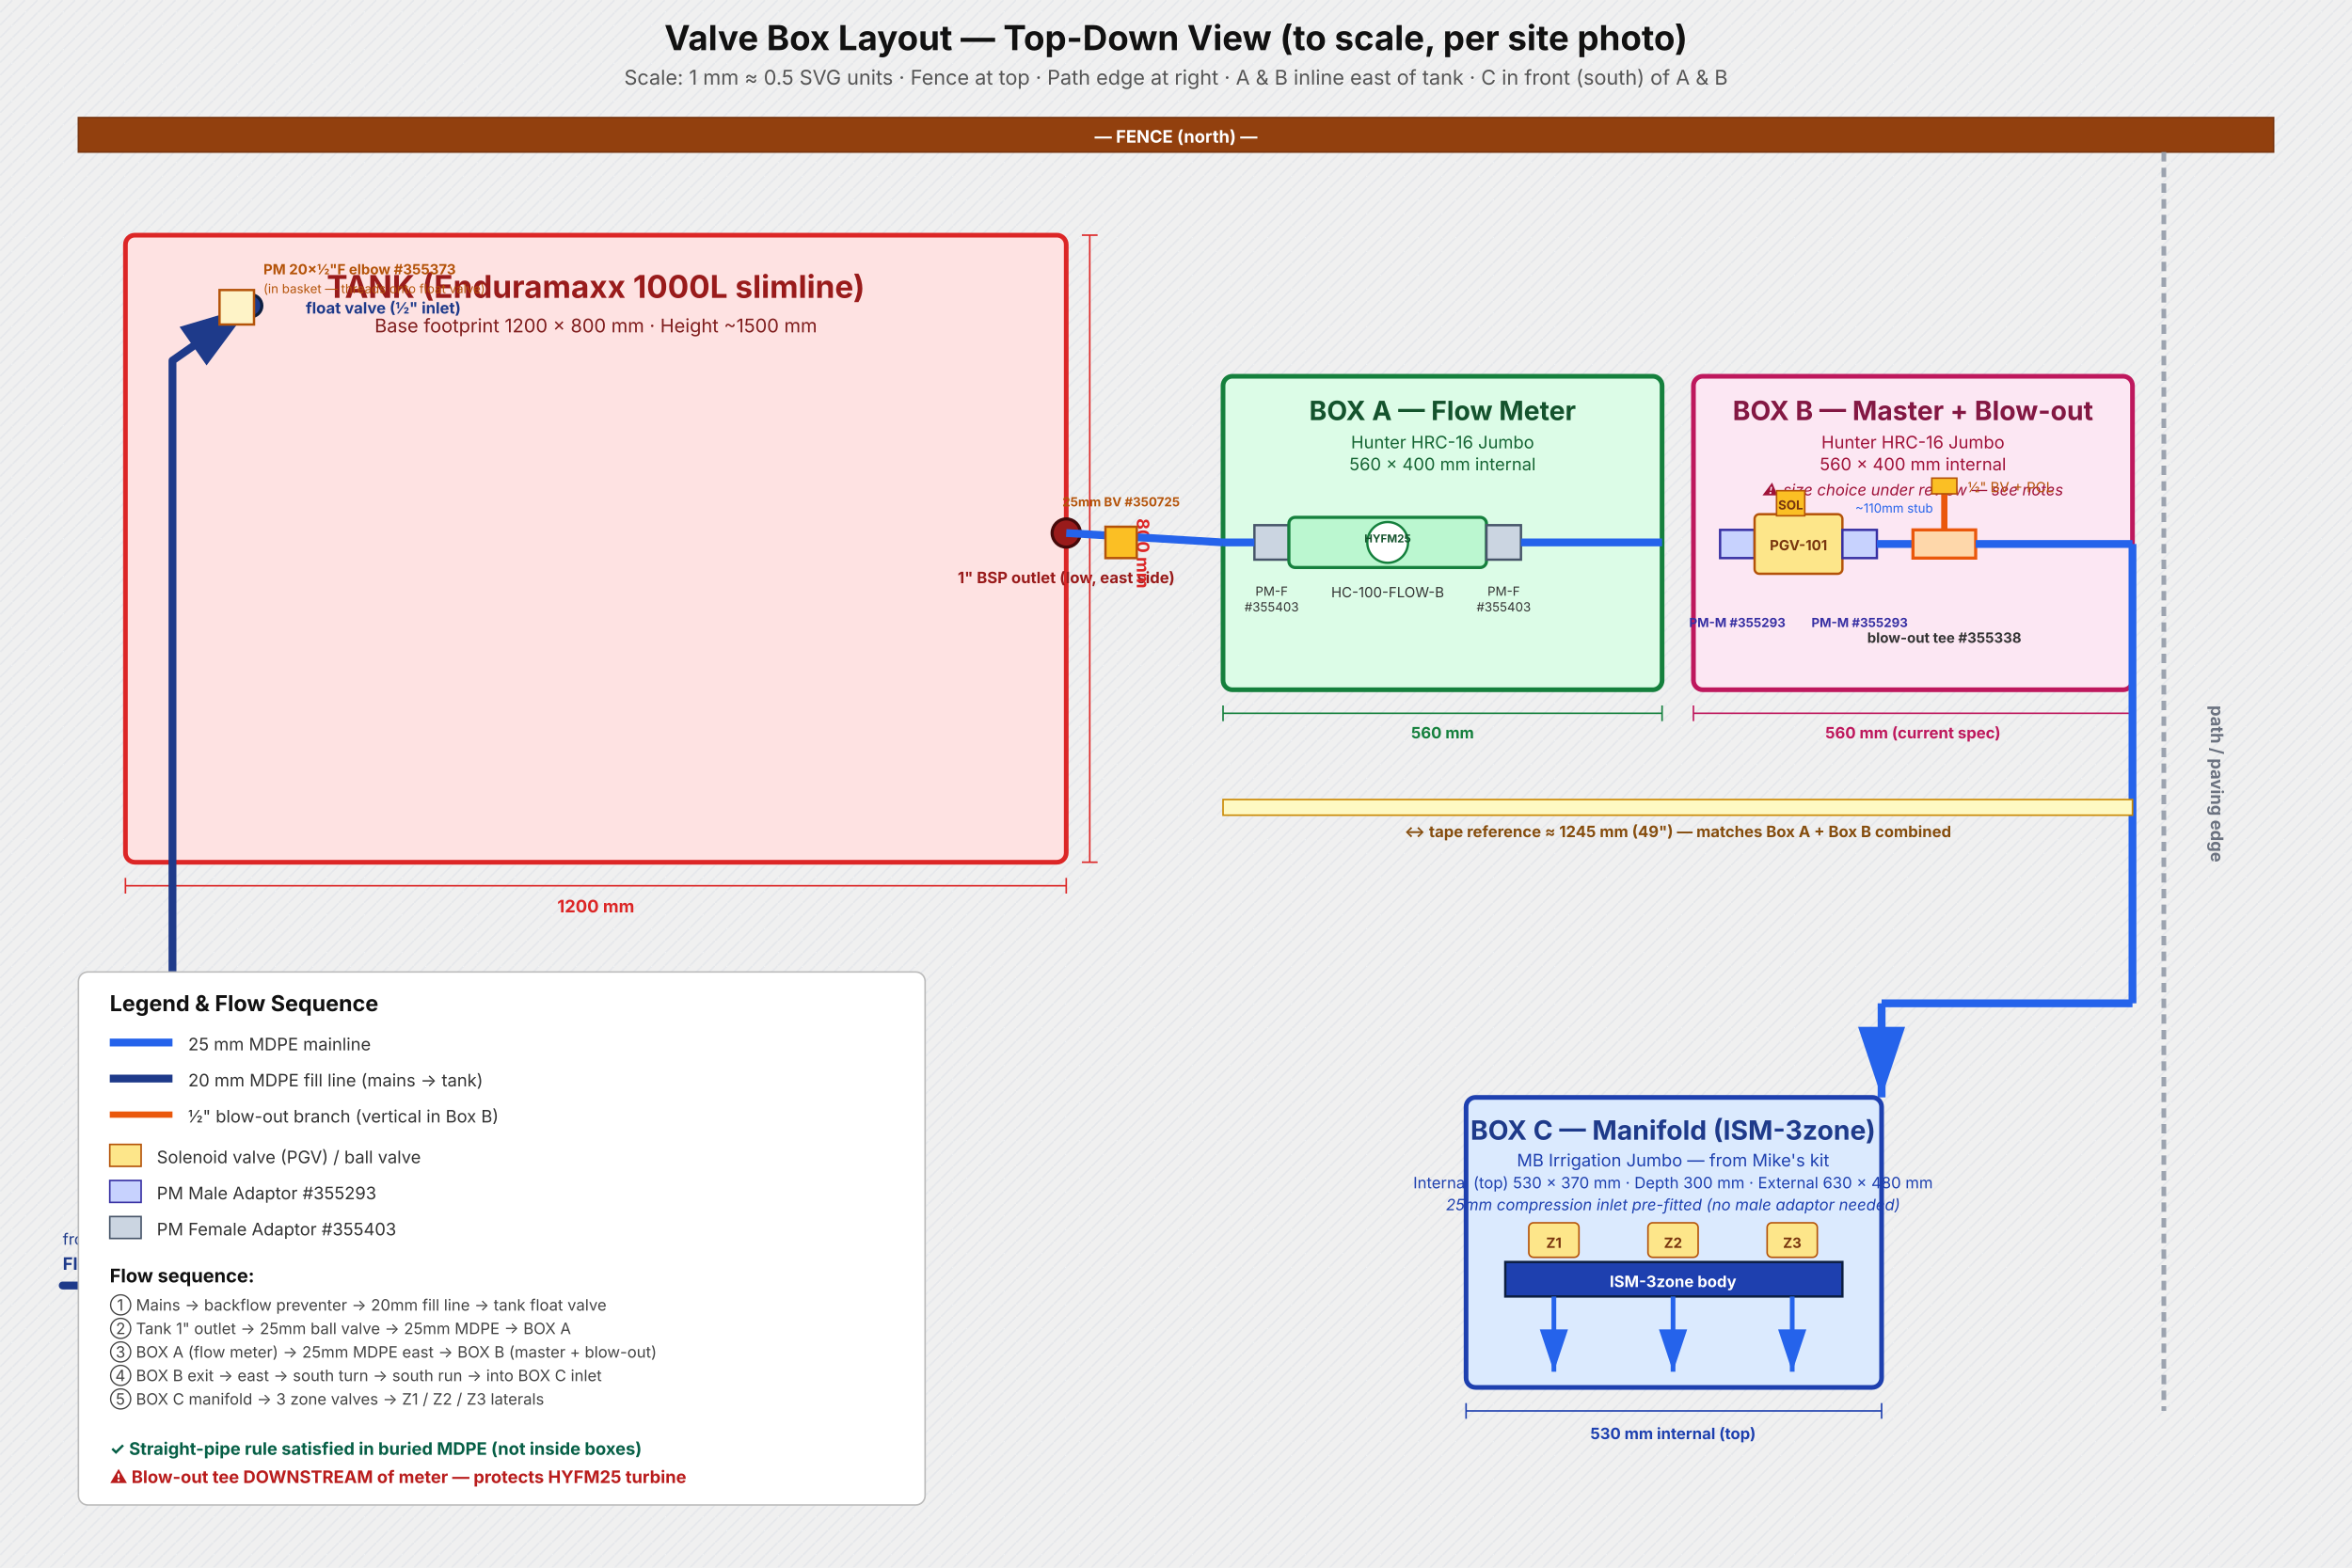
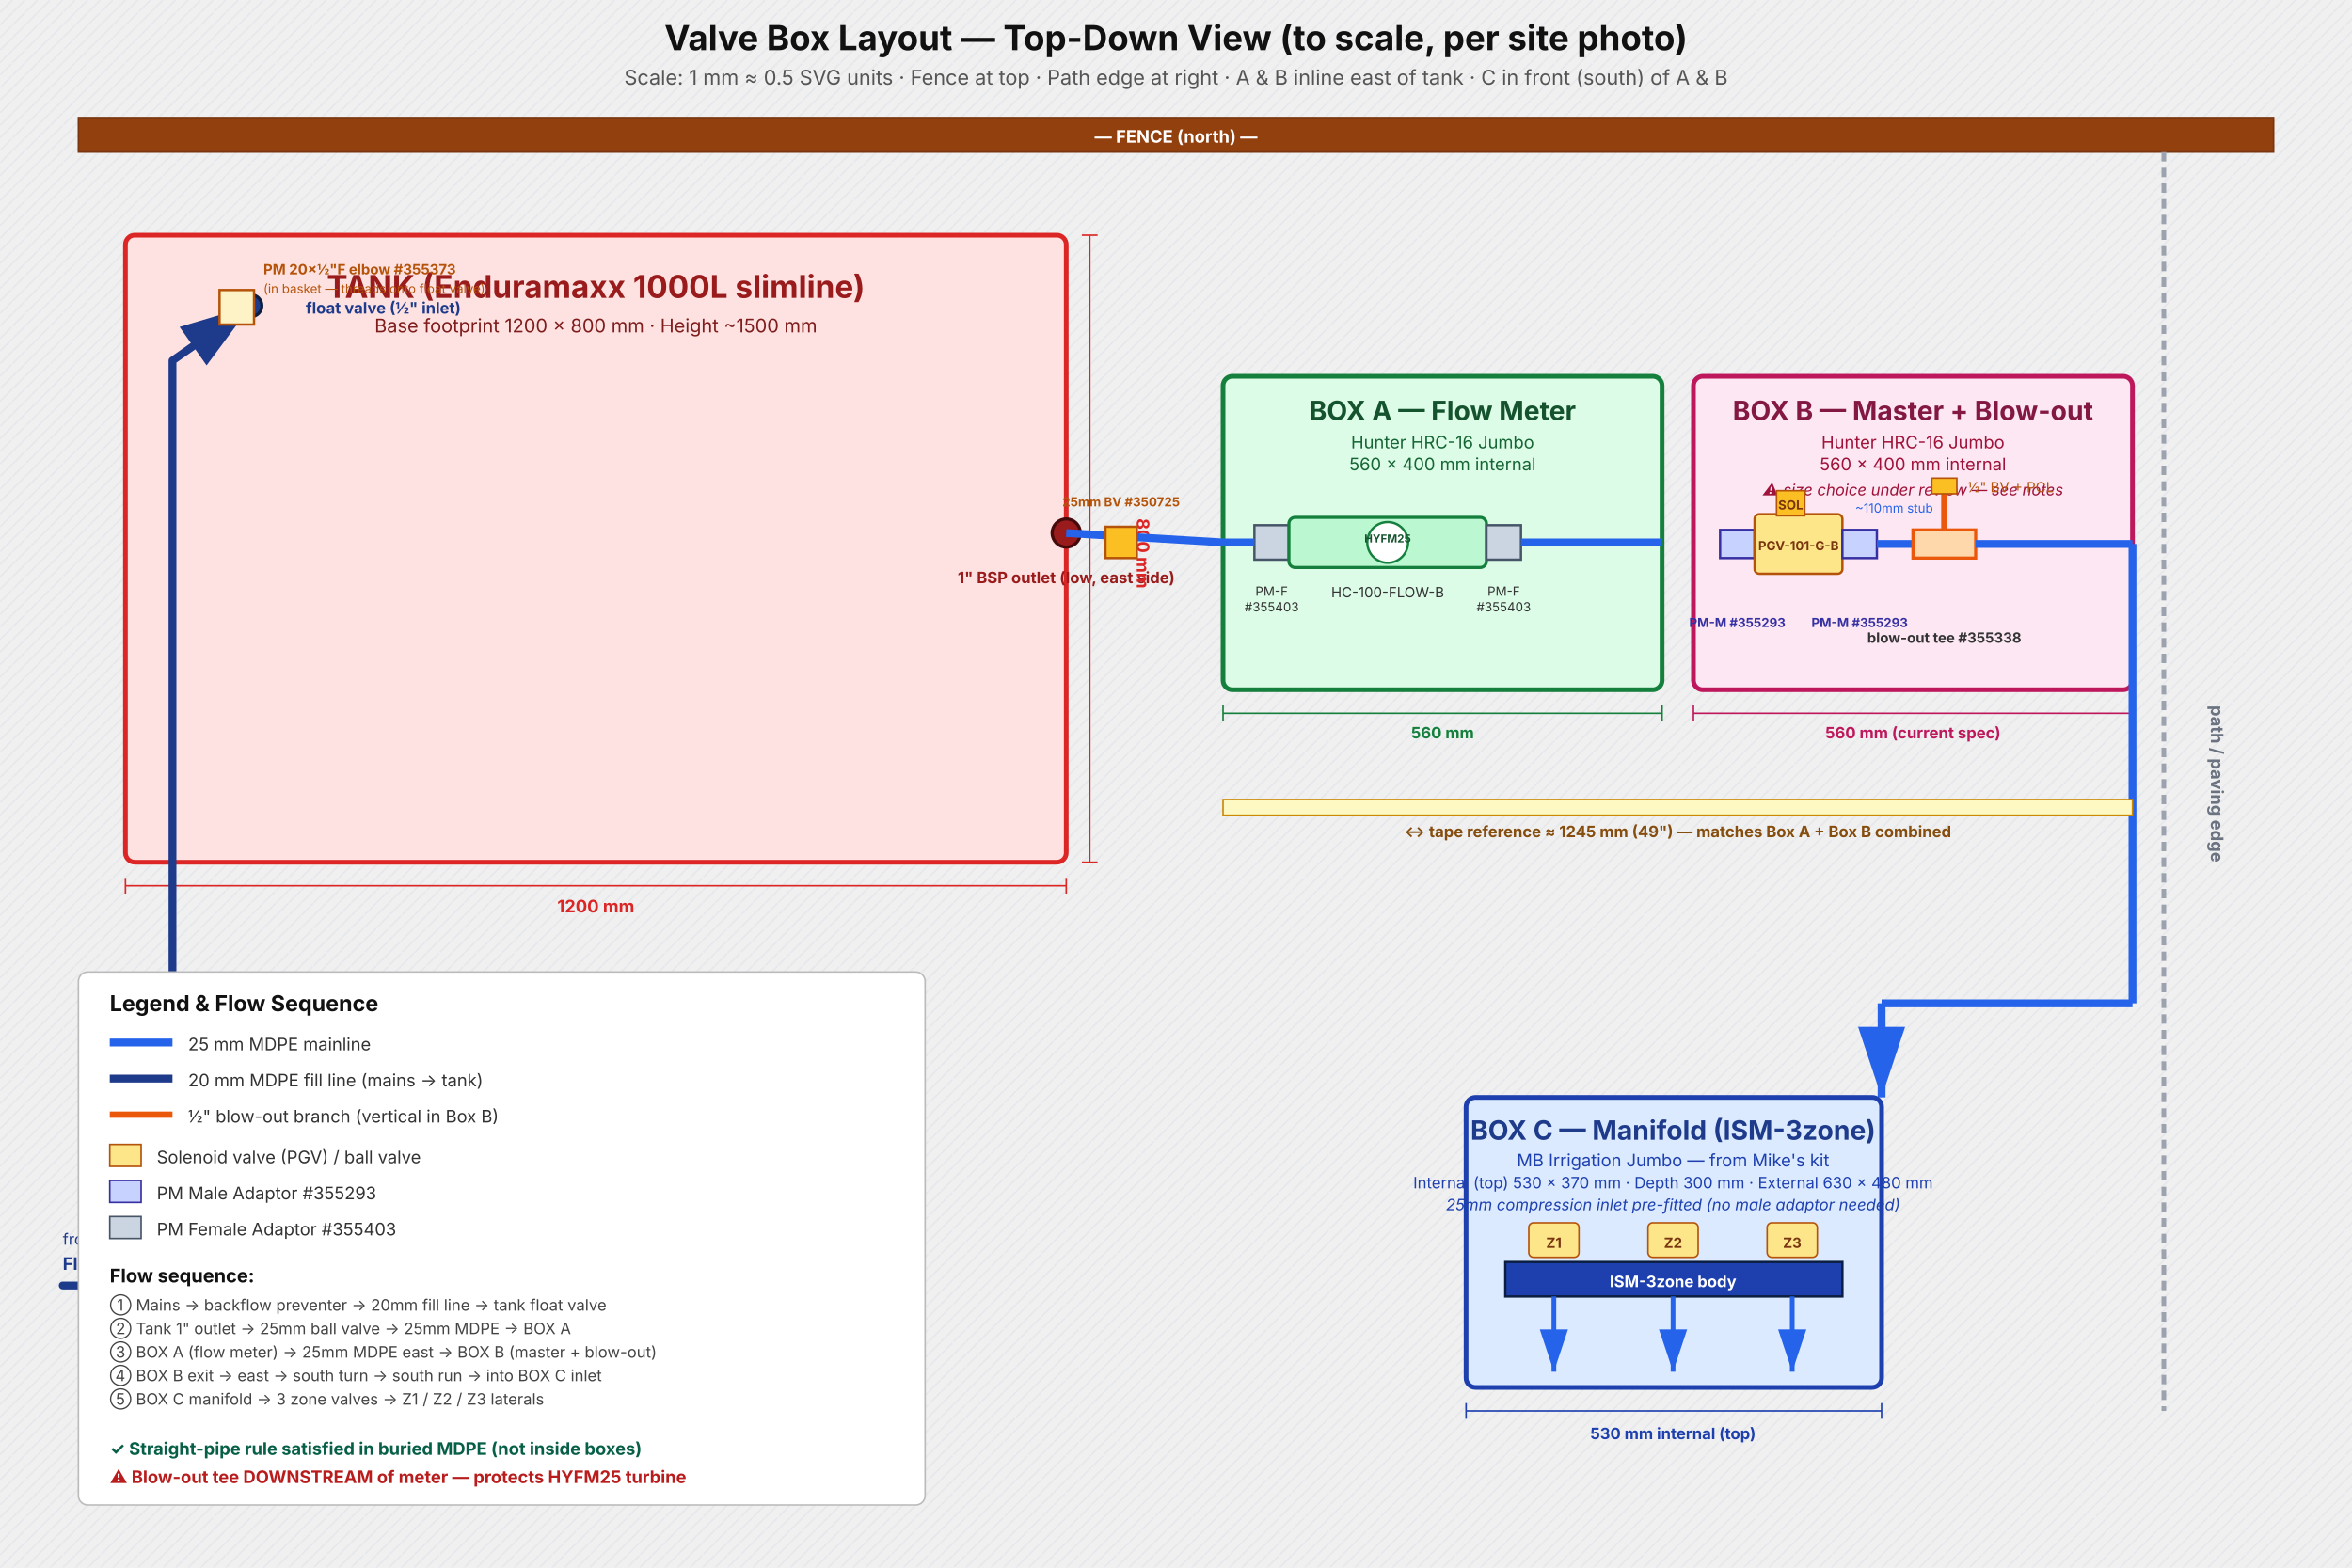
<svg xmlns="http://www.w3.org/2000/svg" width="1500" height="1000" viewBox="0 0 1500 1000" style="background:#fafafa;font-family:system-ui,-apple-system,sans-serif">
  <defs>
    <marker id="arrowBlue" markerWidth="10" markerHeight="10" refX="9" refY="3" orient="auto">
      <path d="M0,0 L0,6 L9,3 z" fill="#2563eb" />
    </marker>
    <marker id="arrowDarkBlue" markerWidth="10" markerHeight="10" refX="9" refY="3" orient="auto">
      <path d="M0,0 L0,6 L9,3 z" fill="#1e3a8a" />
    </marker>
    <pattern id="groundHatch" patternUnits="userSpaceOnUse" width="8" height="8">
      <path d="M0,8 L8,0" stroke="#e5e7eb" stroke-width="1" />
    </pattern>
  </defs>
  <rect x="0" y="0" width="1500" height="1000" fill="url(#groundHatch)" />
  <text x="750" y="32" text-anchor="middle" font-size="22" font-weight="bold" fill="#111">Valve Box Layout — Top-Down View (to scale, per site photo)</text>
  <text x="750" y="54" text-anchor="middle" font-size="13" fill="#555">Scale: 1 mm ≈ 0.5 SVG units · Fence at top · Path edge at right · A &amp; B inline east of tank · C in front (south) of A &amp; B</text>
  <rect x="50" y="75" width="1400" height="22" fill="#92400e" stroke="#78350f" stroke-width="1" />
  <text x="750" y="91" text-anchor="middle" font-size="11" fill="#fff" font-weight="bold">— FENCE (north) —</text>
  <line x1="1380" y1="97" x2="1380" y2="900" stroke="#9ca3af" stroke-width="3" stroke-dasharray="6,4" />
  <text x="1410" y="500" text-anchor="middle" font-size="11" fill="#6b7280" font-weight="bold" transform="rotate(90 1410 500)">path / paving edge</text>
  <rect x="80" y="150" width="600" height="400" rx="6" fill="#fee2e2" stroke="#dc2626" stroke-width="3" />
  <text x="380" y="190" text-anchor="middle" font-size="20" font-weight="bold" fill="#991b1b">TANK (Enduramaxx 1000L slimline)</text>
  <text x="380" y="212" text-anchor="middle" font-size="12" fill="#7f1d1d">Base footprint 1200 × 800 mm · Height ~1500 mm</text>
  <circle cx="680" cy="340" r="9" fill="#991b1b" stroke="#450a0a" stroke-width="2" />
  <text x="680" y="372" text-anchor="middle" font-size="10" fill="#991b1b" font-weight="bold">1" BSP outlet (low, east side)</text>
  <circle cx="160" cy="195" r="7" fill="#1e3a8a" stroke="#0c1e40" stroke-width="2" />
  <text x="195" y="200" font-size="10" fill="#1e3a8a" font-weight="bold">float valve (½" inlet)</text>
  <line x1="80" y1="565" x2="680" y2="565" stroke="#dc2626" stroke-width="1" />
  <line x1="80" y1="560" x2="80" y2="570" stroke="#dc2626" stroke-width="1" />
  <line x1="680" y1="560" x2="680" y2="570" stroke="#dc2626" stroke-width="1" />
  <text x="380" y="582" text-anchor="middle" font-size="11" fill="#dc2626" font-weight="bold">1200 mm</text>
  <line x1="695" y1="150" x2="695" y2="550" stroke="#dc2626" stroke-width="1" />
  <line x1="690" y1="150" x2="700" y2="150" stroke="#dc2626" stroke-width="1" />
  <line x1="690" y1="550" x2="700" y2="550" stroke="#dc2626" stroke-width="1" />
  <text x="725" y="353" text-anchor="middle" font-size="11" fill="#dc2626" font-weight="bold" transform="rotate(90 725 353)">800 mm</text>
  <path d="M 40,820 L 110,820 L 110,230 L 160,195" stroke="#1e3a8a" stroke-width="5" fill="none" stroke-linecap="round" stroke-linejoin="round" marker-end="url(#arrowDarkBlue)" />
  <text x="40" y="810" font-size="11" fill="#1e3a8a" font-weight="bold">FILL LINE — 20mm MDPE</text>
  <text x="40" y="794" font-size="10" fill="#1e3a8a">from mains tap / stopcock</text>
  <rect x="100" y="700" width="20" height="20" fill="#fbbf24" stroke="#b45309" stroke-width="1.5" />
  <text x="130" y="707" font-size="9" fill="#b45309" font-weight="bold">20mm ball valve #350724</text>
  <text x="130" y="720" font-size="8" fill="#b45309">(fill-line isolation)</text>
  <rect x="140" y="185" width="22" height="22" fill="#fef3c7" stroke="#b45309" stroke-width="1.5" />
  <text x="168" y="175" font-size="9" fill="#b45309" font-weight="bold">PM 20×½"F elbow #355373</text>
  <text x="168" y="187" font-size="8" fill="#b45309">(in basket — threads onto float valve)</text>
  <rect x="780" y="240" width="280" height="200" rx="6" fill="#dcfce7" stroke="#15803d" stroke-width="3" />
  <text x="920" y="268" text-anchor="middle" font-size="17" font-weight="bold" fill="#14532d">BOX A — Flow Meter</text>
  <text x="920" y="286" text-anchor="middle" font-size="11" fill="#166534">Hunter HRC-16 Jumbo</text>
  <text x="920" y="300" text-anchor="middle" font-size="11" fill="#166534">560 × 400 mm internal</text>
  <rect x="800" y="335" width="22" height="22" fill="#cbd5e1" stroke="#475569" stroke-width="1.5" />
  <text x="811" y="380" text-anchor="middle" font-size="8" fill="#333">PM-F</text>
  <text x="811" y="390" text-anchor="middle" font-size="8" fill="#333">#355403</text>
  <rect x="822" y="330" width="126" height="32" rx="4" fill="#bbf7d0" stroke="#15803d" stroke-width="2" />
  <circle cx="885" cy="346" r="13" fill="#fff" stroke="#15803d" stroke-width="1.5" />
  <text x="885" y="346" text-anchor="middle" font-size="7" fill="#14532d" font-weight="bold">HYFM25</text>
  <text x="885" y="381" text-anchor="middle" font-size="9" fill="#333">HC-100-FLOW-B</text>
  <rect x="948" y="335" width="22" height="22" fill="#cbd5e1" stroke="#475569" stroke-width="1.5" />
  <text x="959" y="380" text-anchor="middle" font-size="8" fill="#333">PM-F</text>
  <text x="959" y="390" text-anchor="middle" font-size="8" fill="#333">#355403</text>
  <line x1="780" y1="346" x2="800" y2="346" stroke="#2563eb" stroke-width="5" />
  <line x1="970" y1="346" x2="1060" y2="346" stroke="#2563eb" stroke-width="5" />
  <line x1="780" y1="455" x2="1060" y2="455" stroke="#15803d" stroke-width="1" />
  <line x1="780" y1="450" x2="780" y2="460" stroke="#15803d" stroke-width="1" />
  <line x1="1060" y1="450" x2="1060" y2="460" stroke="#15803d" stroke-width="1" />
  <text x="920" y="471" text-anchor="middle" font-size="10" fill="#15803d" font-weight="bold">560 mm</text>
  <rect x="1080" y="240" width="280" height="200" rx="6" fill="#fce7f3" stroke="#be185d" stroke-width="3" />
  <text x="1220" y="268" text-anchor="middle" font-size="17" font-weight="bold" fill="#831843">BOX B — Master + Blow-out</text>
  <text x="1220" y="286" text-anchor="middle" font-size="11" fill="#9f1239">Hunter HRC-16 Jumbo</text>
  <text x="1220" y="300" text-anchor="middle" font-size="11" fill="#9f1239">560 × 400 mm internal</text>
  <text x="1220" y="316" text-anchor="middle" font-size="10" fill="#9f1239" font-style="italic">⚠ size choice under review — see notes</text>
  <rect x="1097" y="338" width="22" height="18" fill="#c7d2fe" stroke="#3730a3" stroke-width="1.5" />
  <rect x="1119" y="328" width="56" height="38" rx="3" fill="#fde68a" stroke="#b45309" stroke-width="1.5" />
  <rect x="1133" y="313" width="18" height="16" fill="#fbbf24" stroke="#b45309" />
  <text x="1142" y="325" text-anchor="middle" font-size="8" fill="#78350f" font-weight="bold">SOL</text>
-   <text x="1147" y="351" text-anchor="middle" font-size="9" fill="#78350f" font-weight="bold">PGV-101</text>
+   <text x="1147" y="351" text-anchor="middle" font-size="8" fill="#78350f" font-weight="bold">PGV-101-G-B</text>
  <rect x="1175" y="338" width="22" height="18" fill="#c7d2fe" stroke="#3730a3" stroke-width="1.5" />
  <text x="1108" y="400" text-anchor="middle" font-size="8" fill="#3730a3" font-weight="bold">PM-M #355293</text>
  <text x="1186" y="400" text-anchor="middle" font-size="8" fill="#3730a3" font-weight="bold">PM-M #355293</text>
  <line x1="1197" y1="347" x2="1220" y2="347" stroke="#2563eb" stroke-width="5" />
  <text x="1208" y="327" text-anchor="middle" font-size="8" fill="#2563eb">~110mm stub</text>
  <rect x="1220" y="338" width="40" height="18" fill="#fed7aa" stroke="#ea580c" stroke-width="2" />
  <text x="1240" y="410" text-anchor="middle" font-size="9" fill="#333" font-weight="bold">blow-out tee #355338</text>
  <line x1="1240" y1="338" x2="1240" y2="315" stroke="#ea580c" stroke-width="4" />
  <rect x="1232" y="305" width="16" height="10" fill="#fbbf24" stroke="#b45309" stroke-width="1" />
  <text x="1255" y="314" font-size="9" fill="#b45309">½" BV + PCL</text>
  <line x1="1260" y1="347" x2="1360" y2="347" stroke="#2563eb" stroke-width="5" />
  <line x1="1080" y1="455" x2="1360" y2="455" stroke="#be185d" stroke-width="1" />
  <line x1="1080" y1="450" x2="1080" y2="460" stroke="#be185d" stroke-width="1" />
  <line x1="1360" y1="450" x2="1360" y2="460" stroke="#be185d" stroke-width="1" />
  <text x="1220" y="471" text-anchor="middle" font-size="10" fill="#be185d" font-weight="bold">560 mm (current spec)</text>
  <line x1="680" y1="340" x2="780" y2="346" stroke="#2563eb" stroke-width="5" />
  <rect x="705" y="336" width="20" height="20" fill="#fbbf24" stroke="#b45309" stroke-width="1.5" />
  <text x="715" y="323" text-anchor="middle" font-size="8" fill="#b45309" font-weight="bold">25mm BV #350725</text>
  <line x1="1360" y1="347" x2="1360" y2="640" stroke="#2563eb" stroke-width="5" />
  <line x1="1360" y1="640" x2="1200" y2="640" stroke="#2563eb" stroke-width="5" />
  <line x1="1200" y1="640" x2="1200" y2="700" stroke="#2563eb" stroke-width="5" marker-end="url(#arrowBlue)" />
  <rect x="935" y="700" width="265" height="185" rx="6" fill="#dbeafe" stroke="#1e40af" stroke-width="3" />
  <text x="1067" y="727" text-anchor="middle" font-size="17" font-weight="bold" fill="#1e3a8a">BOX C — Manifold (ISM-3zone)</text>
  <text x="1067" y="744" text-anchor="middle" font-size="11" fill="#1e40af">MB Irrigation Jumbo — from Mike's kit</text>
  <text x="1067" y="758" text-anchor="middle" font-size="10" fill="#1e40af">Internal (top) 530 × 370 mm · Depth 300 mm · External 630 × 480 mm</text>
  <text x="1067" y="772" text-anchor="middle" font-size="10" fill="#1e40af" font-style="italic">25mm compression inlet pre-fitted (no male adaptor needed)</text>
  <rect x="960" y="805" width="215" height="22" fill="#1e40af" stroke="#0c1e40" stroke-width="1.5" />
  <text x="1067" y="821" text-anchor="middle" font-size="10" fill="#fff" font-weight="bold">ISM-3zone body</text>
  <rect x="975" y="780" width="32" height="22" rx="3" fill="#fde68a" stroke="#b45309" />
  <text x="991" y="796" text-anchor="middle" font-size="9" fill="#78350f" font-weight="bold">Z1</text>
  <rect x="1051" y="780" width="32" height="22" rx="3" fill="#fde68a" stroke="#b45309" />
  <text x="1067" y="796" text-anchor="middle" font-size="9" fill="#78350f" font-weight="bold">Z2</text>
  <rect x="1127" y="780" width="32" height="22" rx="3" fill="#fde68a" stroke="#b45309" />
  <text x="1143" y="796" text-anchor="middle" font-size="9" fill="#78350f" font-weight="bold">Z3</text>
  <line x1="991" y1="827" x2="991" y2="875" stroke="#2563eb" stroke-width="3" marker-end="url(#arrowBlue)" />
  <line x1="1067" y1="827" x2="1067" y2="875" stroke="#2563eb" stroke-width="3" marker-end="url(#arrowBlue)" />
  <line x1="1143" y1="827" x2="1143" y2="875" stroke="#2563eb" stroke-width="3" marker-end="url(#arrowBlue)" />
  <line x1="935" y1="900" x2="1200" y2="900" stroke="#1e40af" stroke-width="1" />
  <line x1="935" y1="895" x2="935" y2="905" stroke="#1e40af" stroke-width="1" />
  <line x1="1200" y1="895" x2="1200" y2="905" stroke="#1e40af" stroke-width="1" />
  <text x="1067" y="918" text-anchor="middle" font-size="10" fill="#1e40af" font-weight="bold">530 mm internal (top)</text>
  <rect x="780" y="510" width="580" height="10" fill="#fef9c3" stroke="#ca8a04" stroke-width="1" />
  <text x="1070" y="534" text-anchor="middle" font-size="10" fill="#854d0e" font-weight="bold">↔ tape reference ≈ 1245 mm (49") — matches Box A + Box B combined</text>
  <rect x="50" y="620" width="540" height="340" rx="6" fill="#fff" stroke="#bbb" stroke-width="1" />
  <text x="70" y="645" font-size="14" font-weight="bold" fill="#111">Legend &amp; Flow Sequence</text>
  <line x1="70" y1="665" x2="110" y2="665" stroke="#2563eb" stroke-width="5" />
  <text x="120" y="670" font-size="11" fill="#333">25 mm MDPE mainline</text>
  <line x1="70" y1="688" x2="110" y2="688" stroke="#1e3a8a" stroke-width="5" />
  <text x="120" y="693" font-size="11" fill="#333">20 mm MDPE fill line (mains → tank)</text>
  <line x1="70" y1="711" x2="110" y2="711" stroke="#ea580c" stroke-width="4" />
  <text x="120" y="716" font-size="11" fill="#333">½" blow-out branch (vertical in Box B)</text>
  <rect x="70" y="730" width="20" height="14" fill="#fde68a" stroke="#b45309" />
  <text x="100" y="742" font-size="11" fill="#333">Solenoid valve (PGV) / ball valve</text>
  <rect x="70" y="753" width="20" height="14" fill="#c7d2fe" stroke="#3730a3" />
  <text x="100" y="765" font-size="11" fill="#333">PM Male Adaptor #355293</text>
  <rect x="70" y="776" width="20" height="14" fill="#cbd5e1" stroke="#475569" />
  <text x="100" y="788" font-size="11" fill="#333">PM Female Adaptor #355403</text>
  <text x="70" y="818" font-size="12" fill="#111" font-weight="bold">Flow sequence:</text>
  <text x="70" y="836" font-size="10" fill="#444">① Mains → backflow preventer → 20mm fill line → tank float valve</text>
  <text x="70" y="851" font-size="10" fill="#444">② Tank 1" outlet → 25mm ball valve → 25mm MDPE → BOX A</text>
  <text x="70" y="866" font-size="10" fill="#444">③ BOX A (flow meter) → 25mm MDPE east → BOX B (master + blow-out)</text>
  <text x="70" y="881" font-size="10" fill="#444">④ BOX B exit → east → south turn → south run → into BOX C inlet</text>
  <text x="70" y="896" font-size="10" fill="#444">⑤ BOX C manifold → 3 zone valves → Z1 / Z2 / Z3 laterals</text>
  <text x="70" y="928" font-size="11" fill="#065f46" font-weight="bold">✓ Straight-pipe rule satisfied in buried MDPE (not inside boxes)</text>
  <text x="70" y="946" font-size="11" fill="#b91c1c" font-weight="bold">⚠ Blow-out tee DOWNSTREAM of meter — protects HYFM25 turbine</text>
</svg>
